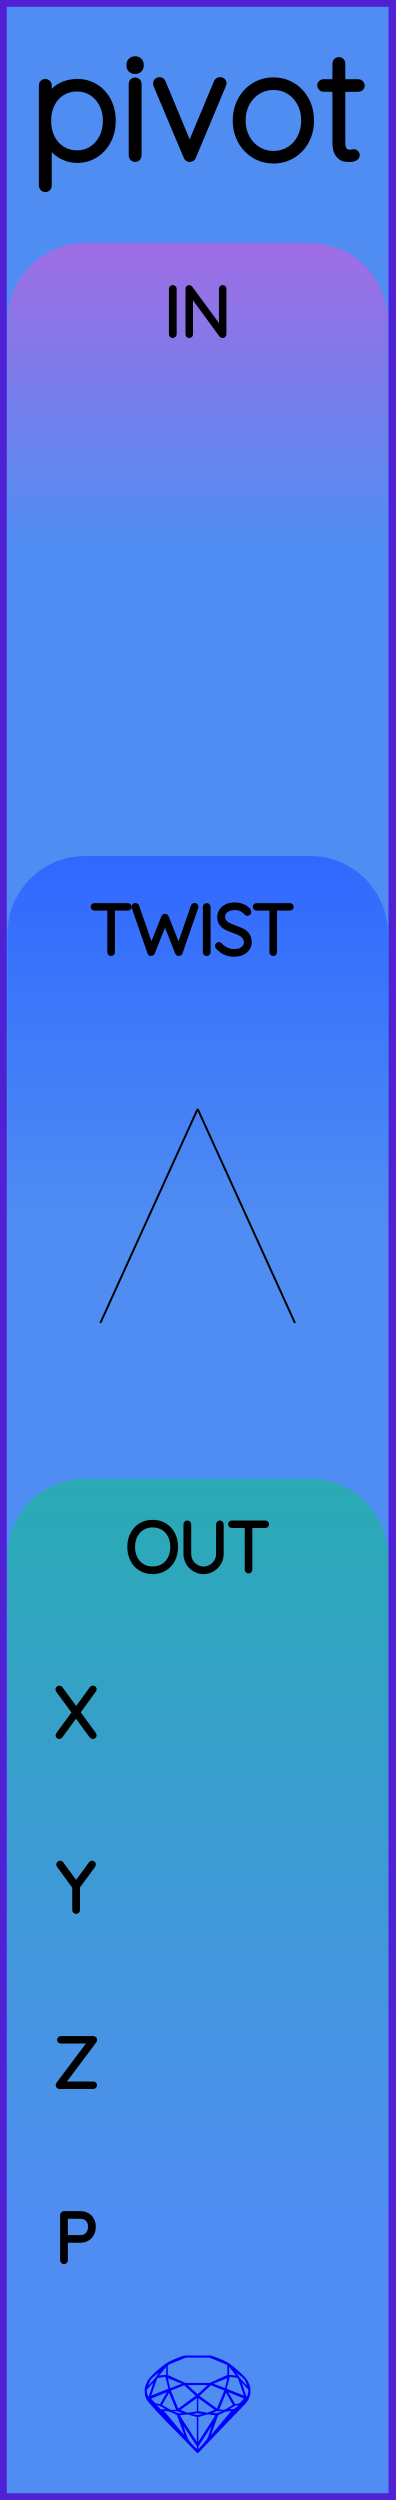
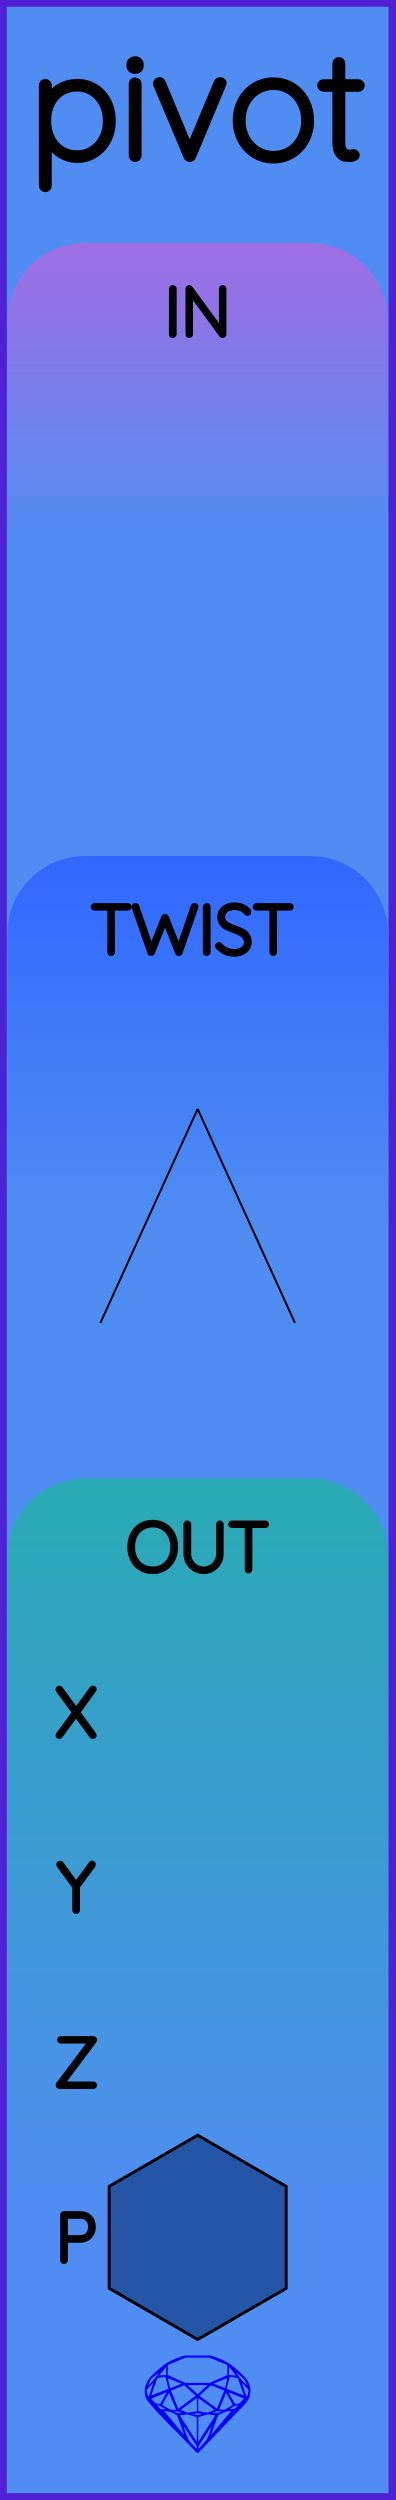
<svg xmlns="http://www.w3.org/2000/svg" width="20.32mm" height="128.50mm" viewBox="0 0 20.32 128.50">
  <g id="PanelLayer">
    <defs>
      <linearGradient id="gradient_a" x1="0" y1="12.5" x2="0" y2="28" gradientUnits="userSpaceOnUse">
        <stop style="stop-color:#a06de4;stop-opacity:1;" offset="0" />
        <stop style="stop-color:#4f8df2;stop-opacity:1;" offset="1" />
      </linearGradient>
      <linearGradient id="gradient_b" x1="0" y1="44" x2="0" y2="63" gradientUnits="userSpaceOnUse">
        <stop style="stop-color:#3068ff;stop-opacity:1;" offset="0" />
        <stop style="stop-color:#4f8df2;stop-opacity:1;" offset="1" />
      </linearGradient>
      <linearGradient id="gradient_c" x1="0" y1="76" x2="0" y2="113.6" gradientUnits="userSpaceOnUse">
        <stop style="stop-color:#29aab4;stop-opacity:1;" offset="0" />
        <stop style="stop-color:#4f8df2;stop-opacity:1;" offset="1" />
      </linearGradient>
    </defs>
    <rect id="border_rect" width="20.32" height="128.5" x="0" y="0" style="display:inline;fill:#4f8df2;fill-opacity:1;fill-rule:nonzero;stroke:#5021d4;stroke-width:0.7;stroke-linecap:round;stroke-linejoin:round;stroke-dasharray:none;stroke-opacity:1;image-rendering:auto" />
    <path id="model_name" d="M5.775 6.211Q5.775 6.77 5.538 7.224Q5.302 7.678 4.89 7.938Q4.479 8.198 3.974 8.198Q3.509 8.198 3.121 7.965Q2.733 7.732 2.484 7.305V9.548Q2.484 9.61 2.442 9.657Q2.399 9.703 2.329 9.703Q2.267 9.703 2.22 9.657Q2.174 9.61 2.174 9.548V4.387Q2.174 4.325 2.216 4.278Q2.259 4.232 2.329 4.232Q2.399 4.232 2.442 4.278Q2.484 4.325 2.484 4.387V5.101Q2.717 4.659 3.105 4.445Q3.493 4.232 3.974 4.232Q4.487 4.232 4.898 4.488Q5.309 4.744 5.542 5.194Q5.775 5.644 5.775 6.211ZM5.465 6.211Q5.465 5.73 5.267 5.346Q5.069 4.961 4.727 4.744Q4.386 4.527 3.959 4.527Q3.524 4.527 3.179 4.74Q2.834 4.954 2.643 5.338Q2.453 5.722 2.453 6.211Q2.453 6.7 2.643 7.084Q2.834 7.468 3.179 7.686Q3.524 7.903 3.959 7.903Q4.386 7.903 4.727 7.686Q5.069 7.468 5.267 7.08Q5.465 6.692 5.465 6.211ZM6.947 8.151Q6.877 8.151 6.834 8.105Q6.792 8.058 6.792 7.996V4.31Q6.792 4.247 6.838 4.201Q6.885 4.154 6.947 4.154Q7.017 4.154 7.059 4.201Q7.102 4.247 7.102 4.31V7.996Q7.102 8.058 7.056 8.105Q7.009 8.151 6.947 8.151ZM6.675 3.378V3.316Q6.675 3.207 6.753 3.138Q6.83 3.068 6.955 3.068Q7.063 3.068 7.137 3.138Q7.211 3.207 7.211 3.316V3.378Q7.211 3.487 7.137 3.557Q7.063 3.627 6.947 3.627Q6.823 3.627 6.749 3.557Q6.675 3.487 6.675 3.378ZM11.472 4.263Q11.472 4.31 11.448 4.356L9.904 8.05Q9.888 8.097 9.846 8.124Q9.803 8.151 9.756 8.151Q9.71 8.151 9.667 8.124Q9.624 8.097 9.609 8.05L8.057 4.364Q8.041 4.317 8.041 4.294Q8.041 4.232 8.084 4.185Q8.127 4.139 8.204 4.139Q8.243 4.139 8.286 4.166Q8.328 4.193 8.344 4.24L9.749 7.616L11.161 4.24Q11.2 4.139 11.324 4.139Q11.371 4.139 11.421 4.174Q11.472 4.209 11.472 4.263ZM14.056 8.229Q13.521 8.229 13.082 7.961Q12.644 7.693 12.391 7.228Q12.139 6.762 12.139 6.195Q12.139 5.621 12.391 5.155Q12.644 4.69 13.078 4.422Q13.513 4.154 14.056 4.154Q14.592 4.154 15.03 4.422Q15.469 4.69 15.717 5.155Q15.965 5.621 15.965 6.195Q15.965 6.77 15.717 7.232Q15.469 7.693 15.03 7.961Q14.592 8.229 14.056 8.229ZM14.056 4.449Q13.606 4.449 13.237 4.678Q12.869 4.907 12.659 5.303Q12.45 5.699 12.45 6.195Q12.45 6.684 12.659 7.08Q12.869 7.476 13.237 7.705Q13.606 7.934 14.056 7.934Q14.514 7.934 14.879 7.709Q15.243 7.484 15.449 7.084Q15.655 6.684 15.655 6.195Q15.655 5.699 15.449 5.303Q15.243 4.907 14.879 4.678Q14.514 4.449 14.056 4.449ZM18.573 4.395Q18.573 4.457 18.53 4.5Q18.488 4.542 18.426 4.542H17.572V7.305Q17.572 7.647 17.692 7.759Q17.812 7.872 17.999 7.872Q18.03 7.872 18.088 7.856Q18.146 7.841 18.185 7.841Q18.239 7.841 18.278 7.883Q18.317 7.926 18.317 7.981Q18.317 8.05 18.224 8.101Q18.131 8.151 18.006 8.151Q17.812 8.151 17.68 8.124Q17.549 8.097 17.405 7.915Q17.261 7.732 17.261 7.321V4.542H16.625Q16.571 4.542 16.524 4.496Q16.477 4.449 16.477 4.395Q16.477 4.333 16.52 4.29Q16.563 4.247 16.625 4.247H17.261V3.262Q17.261 3.2 17.308 3.153Q17.355 3.107 17.417 3.107Q17.486 3.107 17.529 3.153Q17.572 3.2 17.572 3.262V4.247H18.426Q18.48 4.247 18.526 4.294Q18.573 4.341 18.573 4.395Z" style="display:inline;stroke:#000000;stroke-width:0.35;stroke-linecap:round;stroke-linejoin:bevel" />
    <path id="sapphire_gemstone" d="m 12.875,122.900 q 0,0.342 -0.243,0.631 -0.044,0.052 -0.204,0.215 -0.187,0.19 -0.785,0.813 l -1.444,1.513 q -0.019,0.003 -0.044,0.003 -0.028,0 -0.041,-0.003 -0.083,-0.083 -0.648,-0.675 -0.469,-0.474 -0.934,-0.948 -0.557,-0.568 -0.898,-0.981 -0.132,-0.16 -0.168,-0.298 -0.028,-0.102 -0.028,-0.342 0,-0.11 0.072,-0.289 0.066,-0.165 0.141,-0.265 0.119,-0.157 0.422,-0.424 0.284,-0.251 0.474,-0.375 0.273,-0.179 0.819,-0.367 0.096,-0.033 0.11,-0.033 h 1.361 q 0.011,0 0.105,0.033 0.568,0.201 0.824,0.367 0.165,0.105 0.474,0.378 0.322,0.284 0.422,0.422 0.215,0.295 0.215,0.626 z m -0.168,-0.273 q -0.033,-0.107 -0.135,-0.309 -0.072,-0.094 -0.209,-0.198 -0.119,-0.085 -0.234,-0.171 0.245,0.364 0.579,0.678 z m -0.573,-0.524 -0.358,-0.446 v 0.411 z m 0.637,0.758 q 0,-0.052 -0.342,-0.394 l 0.229,0.703 h 0.05 q 0.063,-0.218 0.063,-0.309 z m -0.232,0.273 -0.317,-0.904 -0.411,-0.063 -0.16,0.615 z m 0.003,0.154 -0.772,-0.32 h -0.03 l 0.345,0.606 q 0.08,-0.003 0.234,-0.047 0.025,-0.014 0.223,-0.24 z m -0.857,-1.05 -0.719,0.284 0.604,0.226 z m 0,-0.163 v -0.515 l -0.918,-0.38 h -1.224 l -0.918,0.38 v 0.515 l 0.898,0.408 h 1.254 z m 0.573,1.538 q -0.069,0.011 -0.198,0.052 -0.085,0.055 -0.259,0.163 0.019,0 0.063,0.003 0.041,0 0.063,0 0.119,0 0.19,-0.069 0.072,-0.072 0.141,-0.149 z m -0.289,0.003 -0.347,-0.631 -0.364,0.879 q 0.025,-0.017 0.066,-0.017 0.03,0 0.085,0.011 0.058,0.008 0.088,0.008 0.05,0 0.229,-0.107 0.229,-0.138 0.243,-0.143 z m -0.441,-0.741 -0.684,-0.276 -0.593,0.548 0.904,0.656 z m -0.854,-0.284 h -1.036 l 0.524,0.474 z m 0.75,1.367 q -0.229,-0.03 -0.229,-0.03 -0.036,0 -0.273,0.094 l 0.19,0.019 q 0.011,0 0.311,-0.083 z m -0.389,-0.088 -0.843,-0.612 v 0.675 l 0.471,0.083 z m 0.854,0.05 q -0.099,0.006 -0.295,0.039 -0.011,0.003 -0.378,0.176 -0.13,0.347 -0.38,1.042 z m -2.544,-1.397 -0.719,-0.284 0.124,0.518 z m -0.802,-0.455 v -0.411 l -0.367,0.446 z m 1.516,1.072 -0.593,-0.54 -0.684,0.276 0.38,0.929 z m 0.369,0.943 q -0.033,-0.003 -0.135,-0.025 -0.085,-0.017 -0.138,-0.017 -0.052,0 -0.138,0.017 -0.102,0.022 -0.135,0.025 0.265,0.047 0.273,0.047 0.008,0 0.273,-0.047 z m -0.309,-0.138 v -0.686 l -0.843,0.612 0.372,0.146 z m 0.951,0.207 -0.397,-0.055 -0.48,0.141 v 1.276 z m -2.888,-2.202 q -0.119,0.085 -0.234,0.174 -0.146,0.107 -0.209,0.196 -0.044,0.105 -0.135,0.314 0.369,-0.364 0.579,-0.684 z m 0.477,0.832 -0.16,-0.615 -0.411,0.063 -0.317,0.904 z m 0.394,1.083 -0.364,-0.879 -0.356,0.631 q 0.435,0.251 0.452,0.251 0.091,0 0.267,-0.003 z m 1.822,0.83 q -0.132,0.212 -0.405,0.634 -0.077,0.107 -0.22,0.328 -0.058,0.105 -0.055,0.226 0.16,-0.152 0.433,-0.496 0.077,-0.13 0.141,-0.339 0.055,-0.176 0.107,-0.353 z m -1.494,-0.661 -0.27,-0.088 -0.008,-0.011 q -0.025,0 -0.107,0.011 -0.066,0.006 -0.107,0.006 0.273,0.091 0.311,0.091 0.025,0 0.182,-0.008 z m -0.81,-1.064 h -0.03 l -0.772,0.32 q 0.066,0.097 0.223,0.24 0.077,0.014 0.234,0.047 z m -0.689,-0.502 q -0.342,0.347 -0.342,0.394 0,0.08 0.063,0.309 h 0.05 z m 2.235,3.045 v -1.276 l -0.48,-0.141 -0.397,0.055 z m -1.607,-1.676 q -0.256,-0.182 -0.458,-0.223 0.066,0.077 0.204,0.223 z m 1.61,2.045 v -0.138 l -0.684,-1.05 q 0.052,0.176 0.107,0.353 0.063,0.209 0.141,0.339 0.069,0.119 0.204,0.259 0.116,0.119 0.232,0.237 z m -0.645,-0.706 q -0.116,-0.328 -0.38,-1.042 -0.135,-0.066 -0.273,-0.13 -0.16,-0.072 -0.289,-0.072 -0.052,0 -0.11,-0.014 z" style="stroke-width:0;fill:#0000ff;stroke:#2e2114;stroke-linecap:square;stroke-opacity:1" />
    <path id="a_art" d="M 0.38,28.00 L 0.38,16.50 A 4 4 0 0 1 4.38 12.5 L 15.94,12.50 A 4 4 0 0 1 19.94 16.5 L 19.94,12.50 L 19.94,28.00 z" style="fill:url(#gradient_a);fill-opacity:1;stroke-width:0;" />
    <path id="b_art" d="M 0.38,63.00 L 0.38,48.00 A 4 4 0 0 1 4.38 44 L 15.94,44.00 A 4 4 0 0 1 19.94 48 L 19.94,44.00 L 19.94,63.00 z" style="fill:url(#gradient_b);fill-opacity:1;stroke-width:0;" />
    <path id="c_art" d="M 0.38,113.60 L 0.38,80.00 A 4 4 0 0 1 4.38 76 L 15.94,76.00 A 4 4 0 0 1 19.94 80 L 19.94,76.00 L 19.94,113.60 z" style="fill:url(#gradient_c);fill-opacity:1;stroke-width:0;" />
    <path d="M8.881 17.249Q8.846 17.249 8.826 17.228Q8.807 17.206 8.807 17.175V14.854Q8.807 14.822 8.828 14.801Q8.849 14.779 8.881 14.779Q8.913 14.779 8.934 14.801Q8.955 14.822 8.955 14.854V17.175Q8.952 17.206 8.931 17.228Q8.909 17.249 8.881 17.249ZM11.513 14.846V17.171Q11.513 17.21 11.492 17.229Q11.471 17.249 11.439 17.249Q11.403 17.249 11.382 17.221L9.795 15.051V17.189Q9.795 17.214 9.775 17.231Q9.756 17.249 9.728 17.249Q9.696 17.249 9.678 17.231Q9.661 17.214 9.661 17.189V14.85Q9.661 14.815 9.68 14.797Q9.7 14.779 9.724 14.779Q9.756 14.779 9.777 14.804L11.379 16.988V14.846Q11.379 14.818 11.398 14.799Q11.418 14.779 11.446 14.779Q11.478 14.779 11.495 14.799Q11.513 14.818 11.513 14.846Z" style="stroke:#000000;stroke-width:0.25;stroke-linecap:round;stroke-linejoin:bevel" />
    <path d="M7.848 80.784Q7.505 80.784 7.237 80.624Q6.969 80.463 6.819 80.174Q6.669 79.885 6.669 79.514Q6.669 79.144 6.819 78.854Q6.969 78.565 7.237 78.405Q7.505 78.244 7.848 78.244Q8.19 78.244 8.458 78.405Q8.726 78.565 8.876 78.854Q9.026 79.144 9.026 79.514Q9.026 79.885 8.876 80.174Q8.726 80.463 8.458 80.624Q8.19 80.784 7.848 80.784ZM7.848 78.385Q7.548 78.385 7.313 78.526Q7.078 78.667 6.948 78.925Q6.817 79.183 6.817 79.514Q6.817 79.846 6.948 80.103Q7.078 80.361 7.313 80.502Q7.548 80.643 7.848 80.643Q8.147 80.643 8.382 80.502Q8.617 80.361 8.747 80.103Q8.878 79.846 8.878 79.514Q8.878 79.183 8.747 78.925Q8.617 78.667 8.382 78.526Q8.147 78.385 7.848 78.385ZM11.372 78.35V79.874Q11.372 80.121 11.248 80.329Q11.125 80.537 10.917 80.661Q10.709 80.784 10.465 80.784Q10.218 80.784 10.01 80.661Q9.802 80.537 9.678 80.329Q9.555 80.121 9.555 79.874V78.35Q9.555 78.318 9.576 78.299Q9.597 78.279 9.629 78.279Q9.661 78.279 9.682 78.301Q9.703 78.322 9.703 78.35V79.874Q9.703 80.082 9.805 80.258Q9.908 80.435 10.082 80.539Q10.257 80.643 10.465 80.643Q10.673 80.643 10.848 80.539Q11.023 80.435 11.127 80.258Q11.231 80.082 11.231 79.874V78.35Q11.231 78.322 11.25 78.301Q11.27 78.279 11.301 78.279Q11.333 78.279 11.352 78.301Q11.372 78.322 11.372 78.35ZM13.704 78.346Q13.704 78.378 13.684 78.396Q13.665 78.413 13.633 78.413H12.846V80.678Q12.846 80.707 12.825 80.728Q12.804 80.749 12.776 80.749Q12.744 80.749 12.725 80.728Q12.705 80.707 12.705 80.678V78.413H11.919Q11.89 78.413 11.869 78.394Q11.848 78.375 11.848 78.346Q11.848 78.318 11.869 78.299Q11.89 78.279 11.919 78.279H13.633Q13.661 78.279 13.682 78.299Q13.704 78.318 13.704 78.346Z" style="stroke:#000000;stroke-width:0.25;stroke-linecap:round;stroke-linejoin:bevel" />
    <path d="M6.639 46.612Q6.639 46.644 6.62 46.661Q6.6 46.679 6.569 46.679H5.782V48.944Q5.782 48.972 5.761 48.993Q5.739 49.014 5.711 49.014Q5.68 49.014 5.66 48.993Q5.641 48.972 5.641 48.944V46.679H4.854Q4.826 46.679 4.805 46.659Q4.783 46.64 4.783 46.612Q4.783 46.584 4.805 46.564Q4.826 46.545 4.854 46.545H6.569Q6.597 46.545 6.618 46.564Q6.639 46.584 6.639 46.612ZM10.075 46.605 10.068 46.64 9.26 48.968Q9.253 48.989 9.234 49.002Q9.214 49.014 9.197 49.014Q9.14 49.014 9.126 48.972L8.481 47.342L7.835 48.972Q7.817 49.014 7.761 49.014Q7.74 49.014 7.722 49.002Q7.704 48.989 7.701 48.968L6.893 46.64L6.886 46.608Q6.886 46.577 6.911 46.557Q6.935 46.538 6.964 46.538Q6.985 46.538 7.004 46.55Q7.024 46.562 7.031 46.584L7.779 48.743L8.414 47.137Q8.431 47.092 8.481 47.092Q8.502 47.092 8.521 47.104Q8.541 47.116 8.548 47.137L9.186 48.746L9.931 46.584Q9.948 46.538 10.001 46.538Q10.033 46.538 10.054 46.555Q10.075 46.573 10.075 46.605ZM10.626 49.014Q10.59 49.014 10.571 48.993Q10.551 48.972 10.551 48.94V46.619Q10.551 46.587 10.573 46.566Q10.594 46.545 10.626 46.545Q10.657 46.545 10.678 46.566Q10.7 46.587 10.7 46.619V48.94Q10.696 48.972 10.675 48.993Q10.654 49.014 10.626 49.014ZM11.197 48.679Q11.176 48.658 11.176 48.626Q11.176 48.598 11.2 48.572Q11.225 48.545 11.253 48.545Q11.285 48.545 11.313 48.577Q11.451 48.739 11.64 48.824Q11.828 48.908 12.037 48.908Q12.308 48.908 12.485 48.778Q12.661 48.647 12.661 48.432Q12.658 48.263 12.569 48.153Q12.481 48.044 12.352 47.979Q12.224 47.913 12.001 47.832Q11.758 47.741 11.622 47.67Q11.486 47.6 11.389 47.469Q11.292 47.339 11.292 47.127Q11.292 46.954 11.387 46.813Q11.483 46.672 11.659 46.591Q11.835 46.51 12.068 46.51Q12.277 46.51 12.463 46.585Q12.65 46.661 12.76 46.799Q12.795 46.848 12.795 46.873Q12.795 46.901 12.769 46.924Q12.742 46.947 12.71 46.947Q12.682 46.947 12.665 46.926Q12.566 46.799 12.411 46.725Q12.255 46.651 12.068 46.651Q11.8 46.651 11.622 46.778Q11.444 46.905 11.444 47.123Q11.444 47.275 11.53 47.381Q11.617 47.487 11.747 47.552Q11.878 47.617 12.072 47.688Q12.319 47.776 12.463 47.85Q12.608 47.924 12.71 48.065Q12.813 48.206 12.813 48.439Q12.813 48.602 12.717 48.743Q12.622 48.884 12.444 48.967Q12.266 49.05 12.037 49.05Q11.775 49.05 11.582 48.959Q11.387 48.87 11.197 48.679ZM14.972 46.612Q14.972 46.644 14.952 46.661Q14.933 46.679 14.901 46.679H14.114V48.944Q14.114 48.972 14.093 48.993Q14.072 49.014 14.044 49.014Q14.012 49.014 13.993 48.993Q13.973 48.972 13.973 48.944V46.679H13.187Q13.158 46.679 13.137 46.659Q13.116 46.64 13.116 46.612Q13.116 46.584 13.137 46.564Q13.158 46.545 13.187 46.545H14.901Q14.929 46.545 14.95 46.564Q14.972 46.584 14.972 46.612Z" style="stroke:#000000;stroke-width:0.25;stroke-linecap:round;stroke-linejoin:bevel" />
    <path d="M 10.16,57.00 L 5.16,68.00 z L 15.16,68.00 z " style="stroke:#000000;stroke-width:0.1;stroke-linecap:round;stroke-linejoin:bevel;stroke-dasharray:none" />
    <path d="M4.825 89.147Q4.843 89.171 4.843 89.189Q4.843 89.221 4.822 89.24Q4.801 89.259 4.769 89.259Q4.73 89.259 4.713 89.231L3.905 88.13L3.1 89.231Q3.083 89.259 3.047 89.259Q3.016 89.259 2.998 89.24Q2.98 89.221 2.98 89.199Q2.98 89.182 2.998 89.154L3.827 88.021L2.991 86.882Q2.977 86.864 2.977 86.839Q2.977 86.808 2.998 86.788Q3.019 86.769 3.047 86.769Q3.09 86.769 3.107 86.797L3.915 87.901L4.72 86.793Q4.741 86.765 4.773 86.765Q4.804 86.765 4.824 86.781Q4.843 86.797 4.843 86.822Q4.843 86.846 4.825 86.871L3.996 88.014Z" style="stroke:#000000;stroke-width:0.25;stroke-linecap:round;stroke-linejoin:bevel" />
    <path d="M4.79 95.878 3.986 96.972V98.178Q3.986 98.207 3.965 98.228Q3.944 98.249 3.912 98.249Q3.88 98.249 3.859 98.228Q3.838 98.207 3.838 98.178V96.986L3.03 95.878Q3.016 95.861 3.016 95.832Q3.016 95.808 3.039 95.786Q3.062 95.765 3.09 95.765Q3.129 95.765 3.15 95.797L3.912 96.838L4.674 95.797Q4.695 95.765 4.734 95.765Q4.765 95.765 4.785 95.788Q4.804 95.811 4.804 95.832Q4.804 95.85 4.79 95.878Z" style="stroke:#000000;stroke-width:0.25;stroke-linecap:round;stroke-linejoin:bevel" />
    <path d="M4.864 107.182Q4.864 107.21 4.843 107.229Q4.822 107.249 4.794 107.249H3.058Q3.026 107.249 3.007 107.226Q2.987 107.203 2.987 107.175Q2.987 107.15 3.002 107.132L4.667 104.913H3.129Q3.1 104.913 3.079 104.894Q3.058 104.875 3.058 104.846Q3.058 104.818 3.079 104.799Q3.1 104.779 3.129 104.779H4.787Q4.829 104.779 4.848 104.801Q4.868 104.822 4.868 104.85Q4.868 104.875 4.854 104.892L3.192 107.115H4.794Q4.822 107.115 4.843 107.136Q4.864 107.157 4.864 107.182Z" style="stroke:#000000;stroke-width:0.25;stroke-linecap:round;stroke-linejoin:bevel" />
    <path d="M4.799 114.453Q4.799 114.651 4.716 114.811Q4.633 114.972 4.481 115.062Q4.33 115.152 4.132 115.152H3.363V116.178Q3.363 116.207 3.34 116.228Q3.317 116.249 3.289 116.249Q3.257 116.249 3.236 116.228Q3.215 116.207 3.215 116.178V113.85Q3.215 113.822 3.236 113.801Q3.257 113.779 3.286 113.779H4.132Q4.432 113.779 4.616 113.966Q4.799 114.153 4.799 114.453ZM4.651 114.453Q4.651 114.21 4.511 114.065Q4.372 113.921 4.132 113.921H3.363V115.011H4.132Q4.369 115.011 4.51 114.854Q4.651 114.697 4.651 114.453Z" style="stroke:#000000;stroke-width:0.25;stroke-linecap:round;stroke-linejoin:bevel" />
+     <path d="M 14.71,117.62 L 10.16,120.25 L 5.61,117.62 L 5.61,112.38 L 10.16,109.75 L 14.71,112.38 z " style="stroke:#000000;fill:#2455a6;stroke-width:0.15;stroke-linecap:round;stroke-linejoin:round;stroke-dasharray:none" />
    <g id="ControlLayer" style="display:none;">
      <circle id="a_input" cx="10.16" cy="22" r="1" />
      <circle id="x_output" cx="10.16" cy="88" r="1" />
      <circle id="y_output" cx="10.16" cy="97" r="1" />
      <circle id="z_output" cx="10.16" cy="106" r="1" />
      <circle id="c_output" cx="10.16" cy="115" r="1" />
      <circle id="twist_knob" cx="10.16" cy="57" r="1" />
      <circle id="twist_atten" cx="5.16" cy="68" r="1" />
      <circle id="twist_cv" cx="15.16" cy="68" r="1" />
    </g>
  </g>
</svg>
